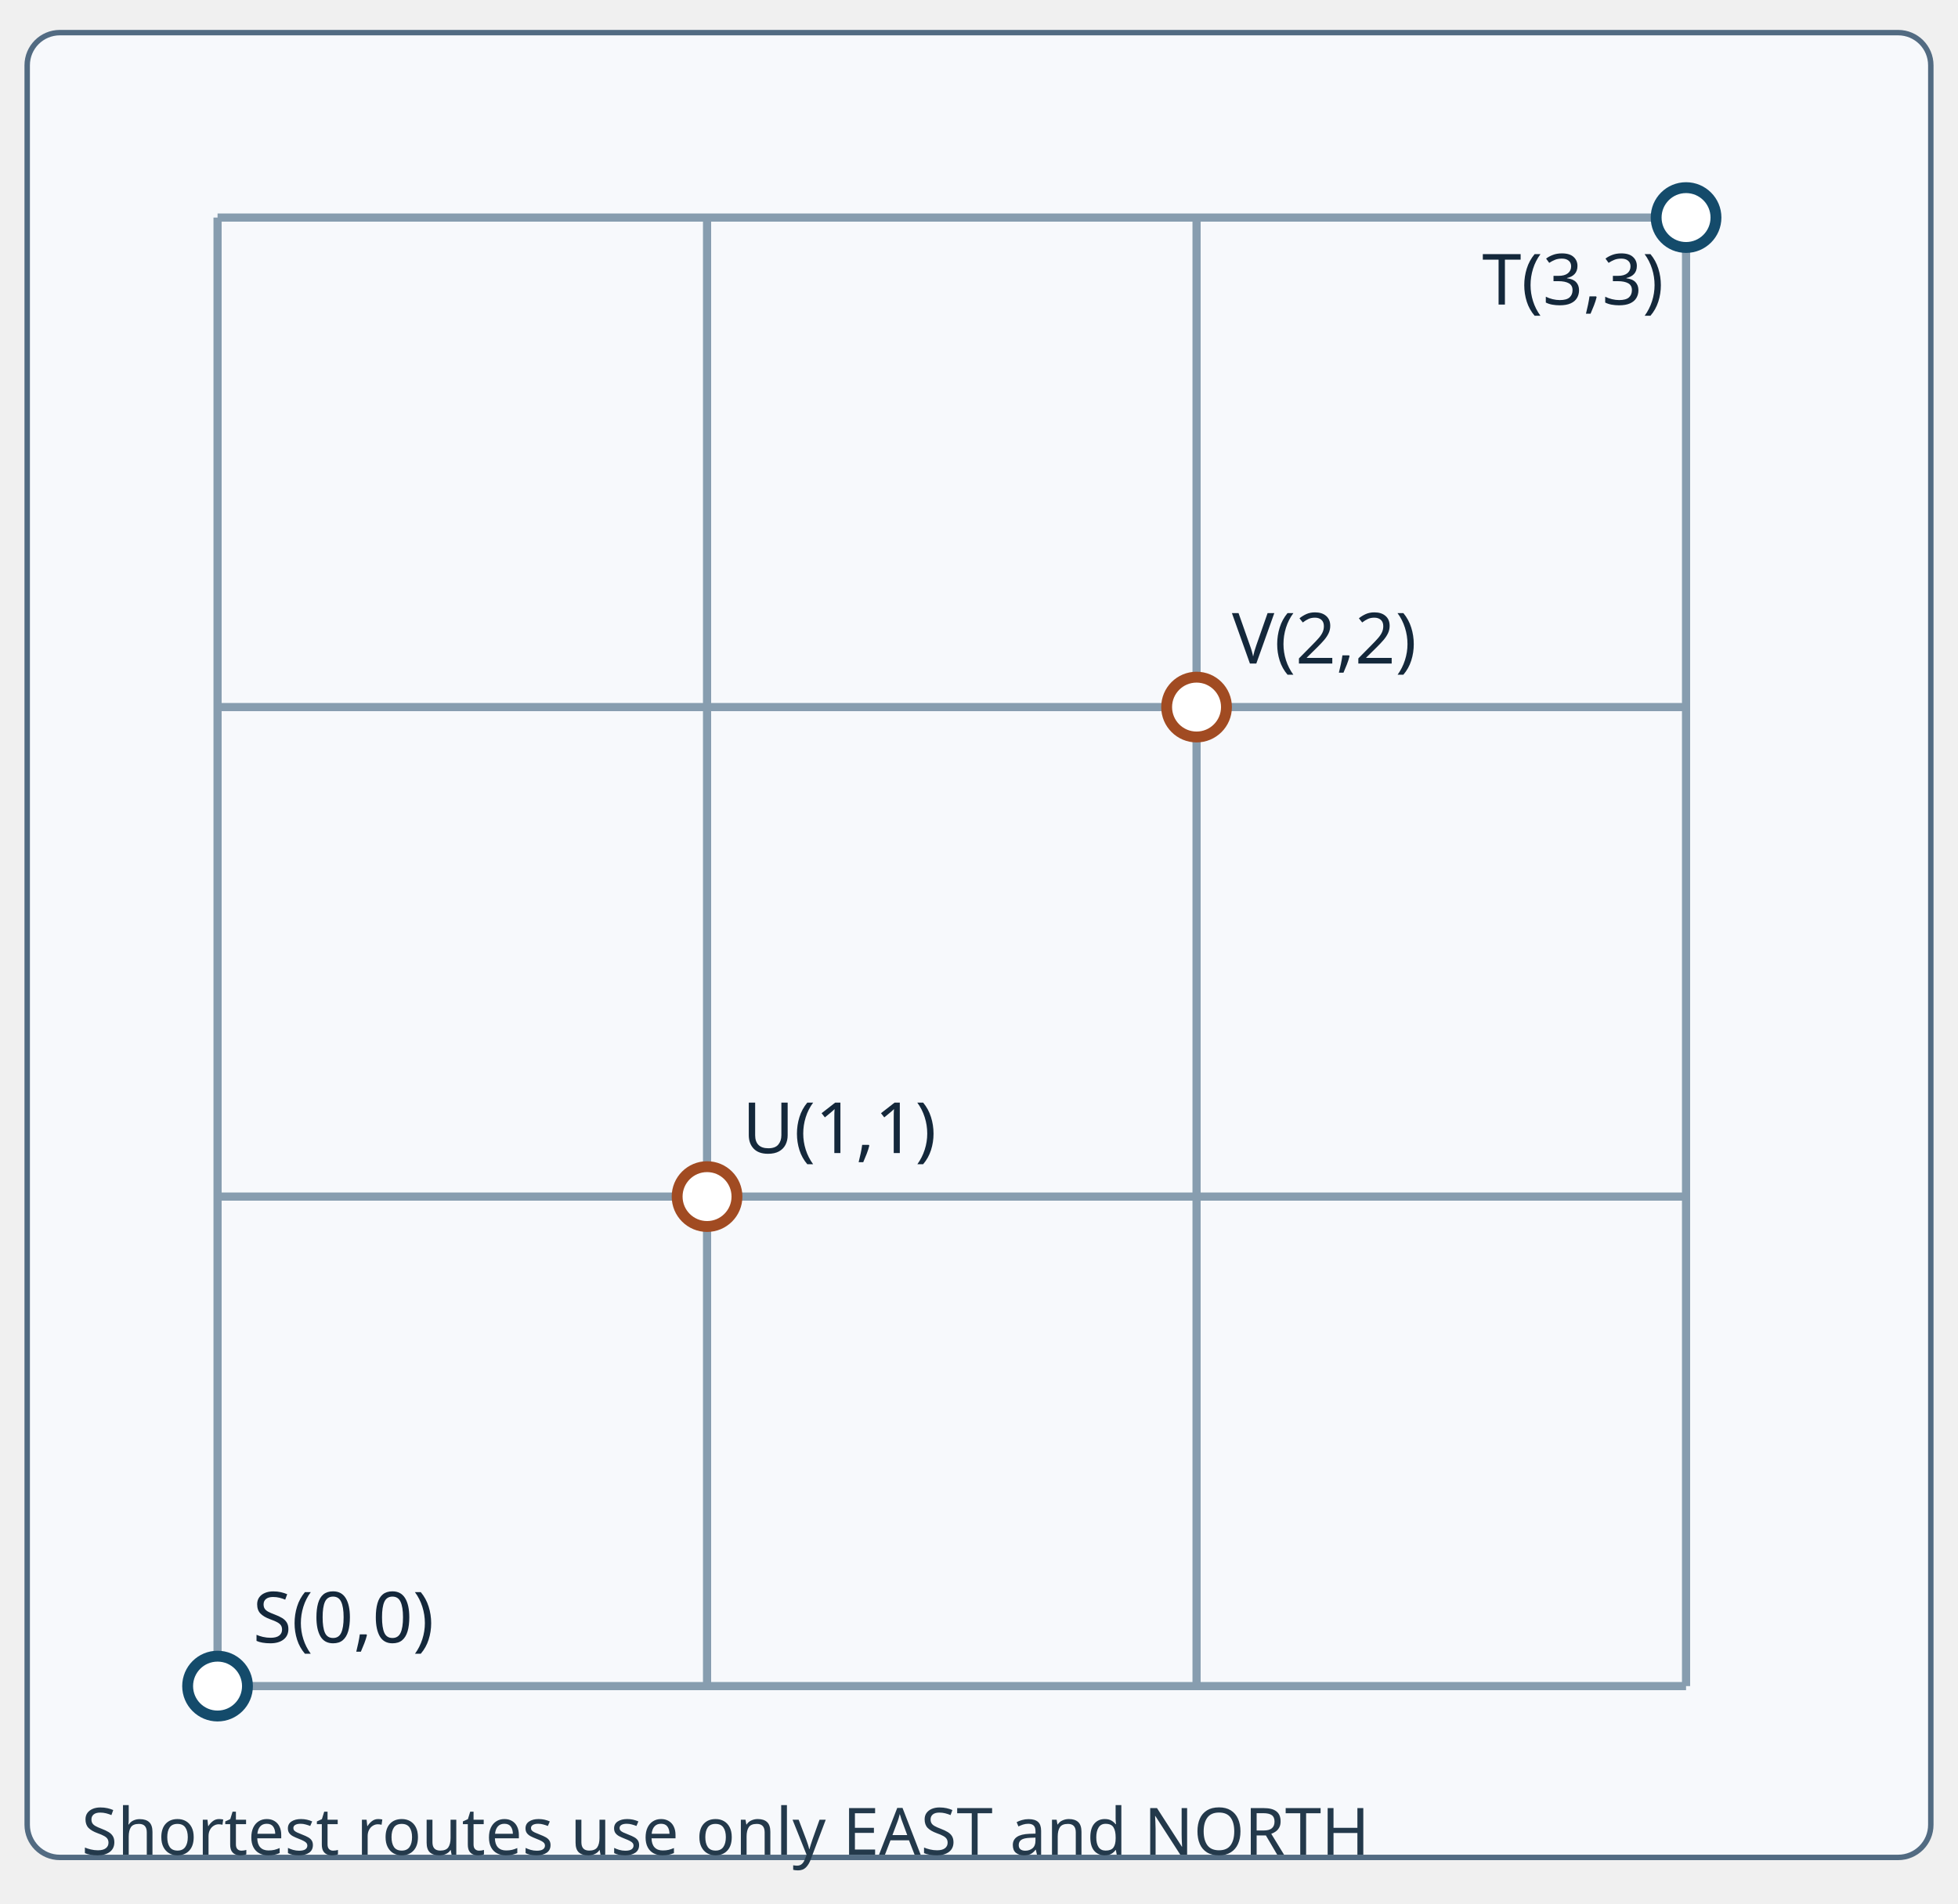
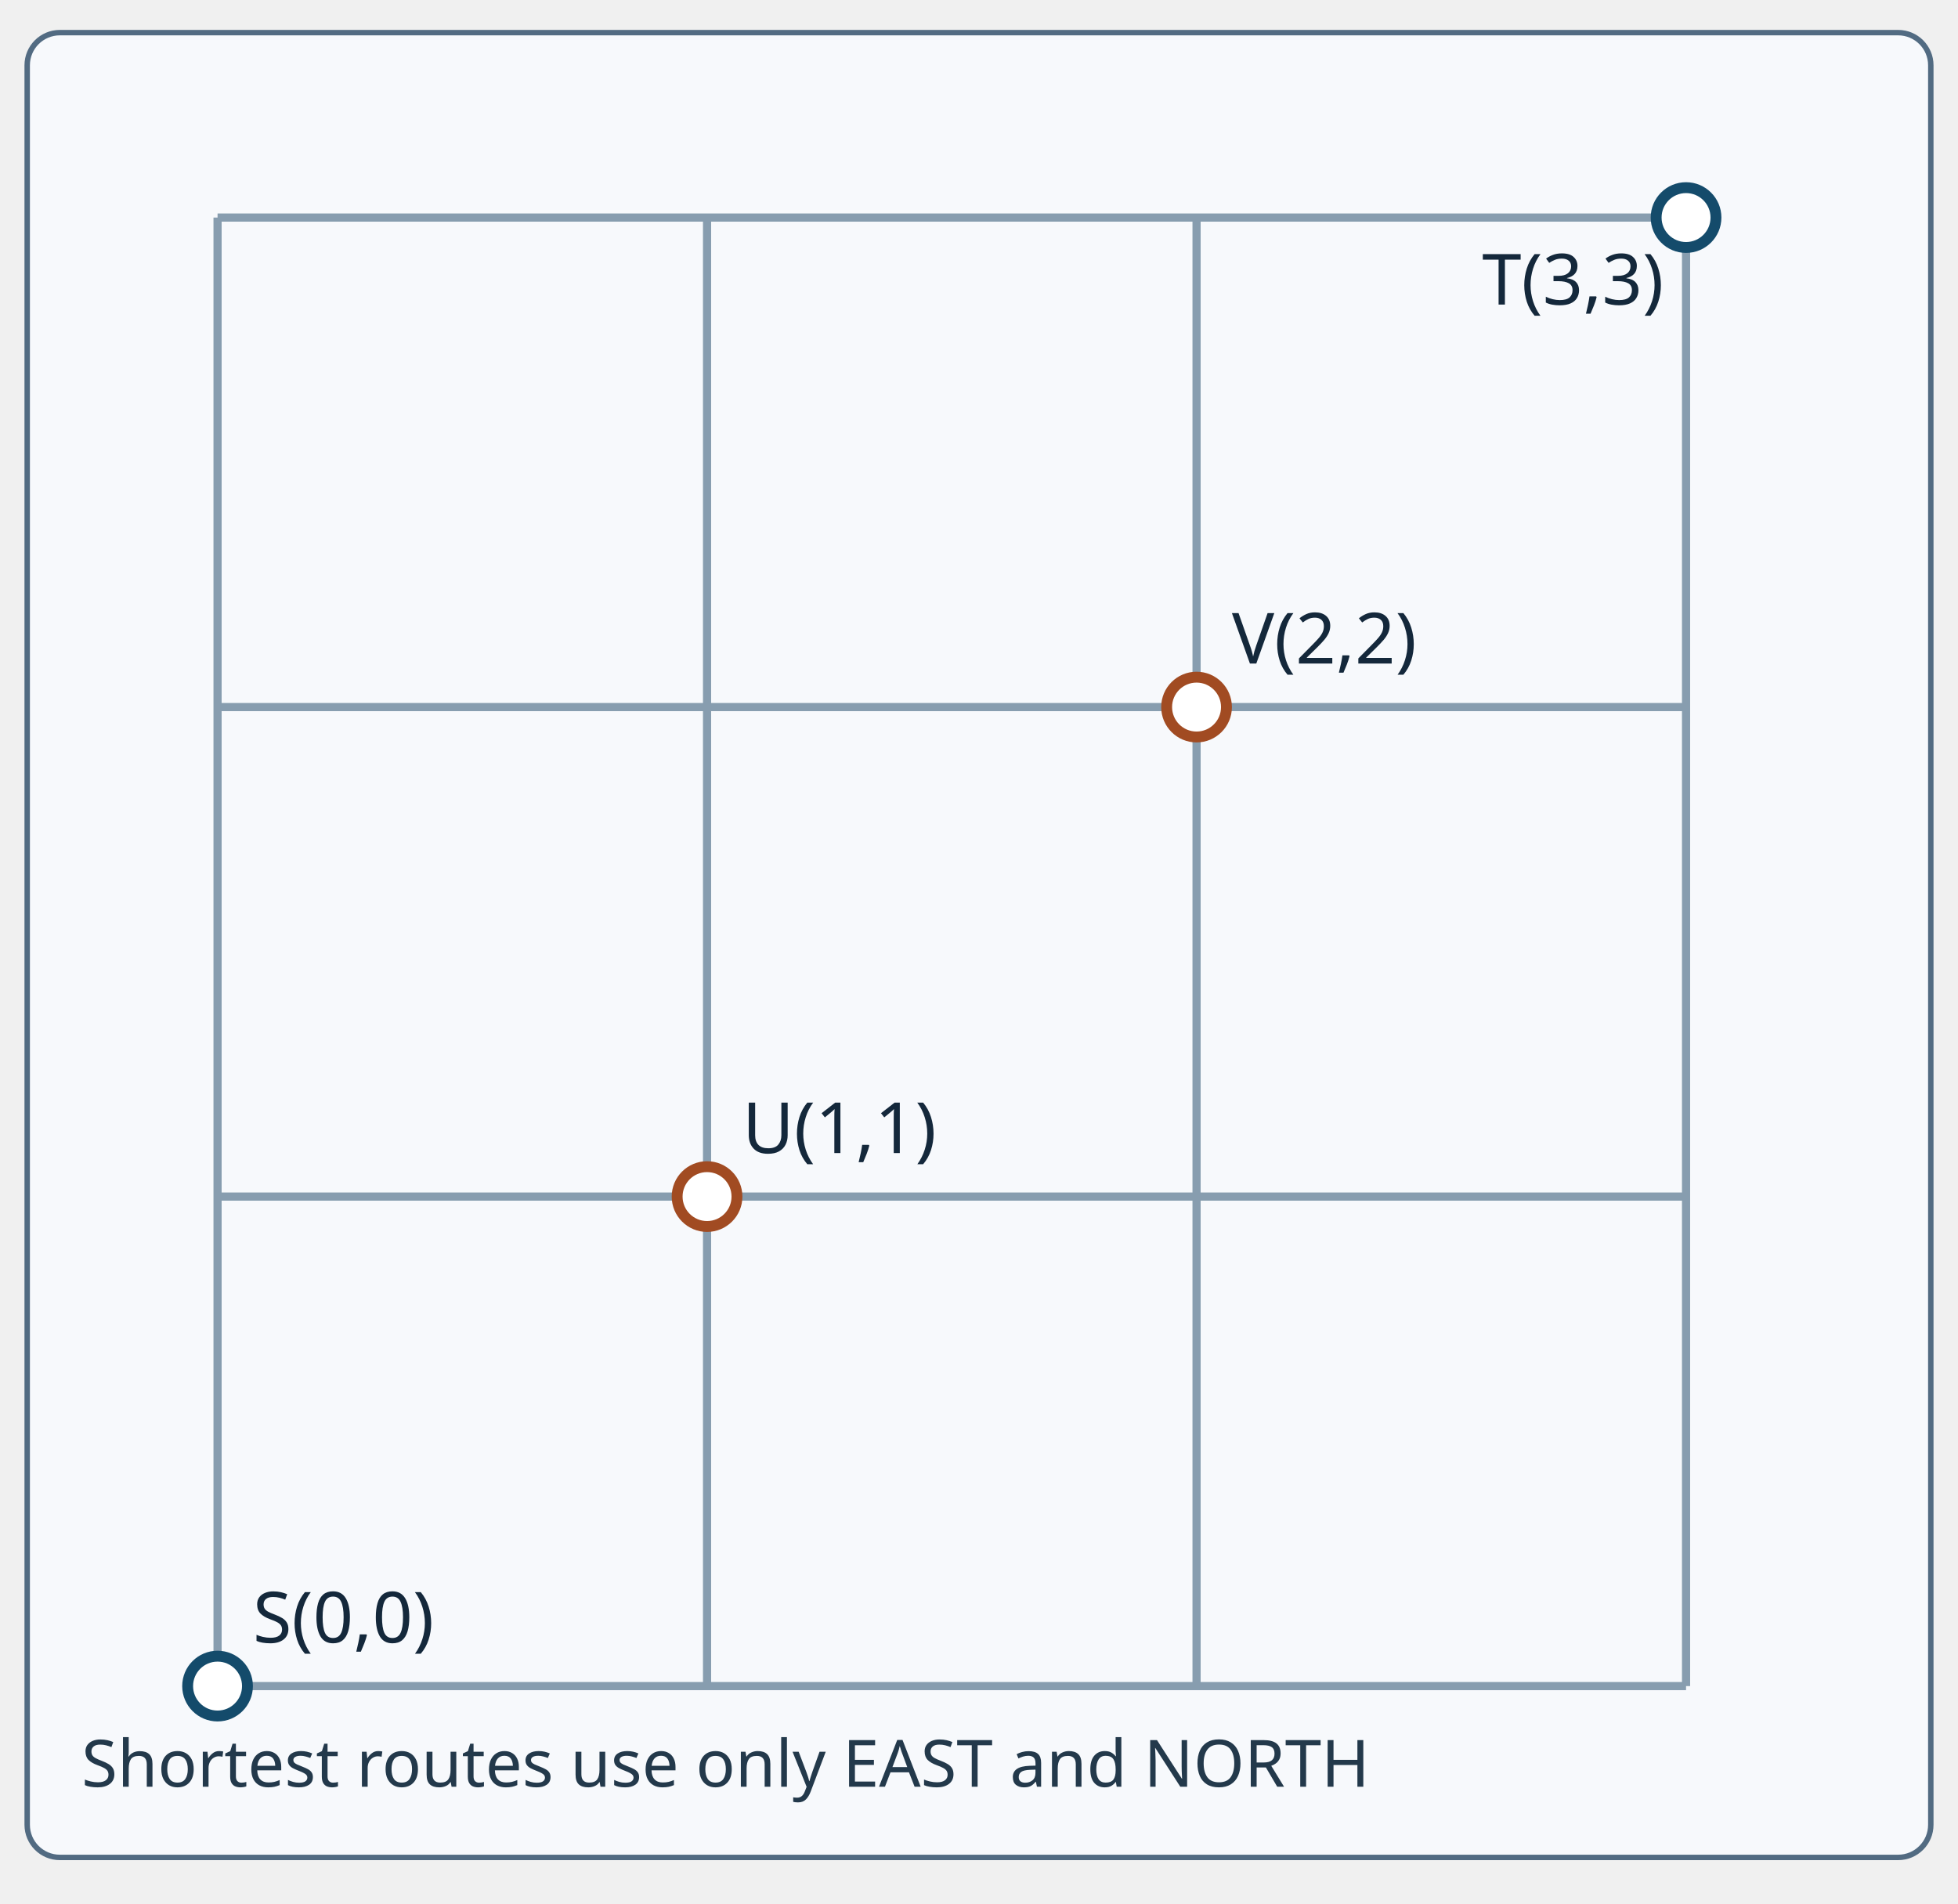
<svg xmlns="http://www.w3.org/2000/svg" viewBox="0 0 720 700" role="img" aria-label="Separate three by three misconception grid" style="width:100%;max-width:620px;height:auto" font-family="system-ui,sans-serif">
  <g data-g9-stage-id="PD3-DIAG">
    <rect x="10" y="12" width="700" height="671" rx="12" fill="#f7f9fc" stroke="#526b82" stroke-width="2" />
    <path d="M80 620 V80 M80 620 H620" stroke="#879daf" stroke-width="3" />
    <path d="M260 620 V80 M80 440 H620" stroke="#879daf" stroke-width="3" />
    <path d="M440 620 V80 M80 260 H620" stroke="#879daf" stroke-width="3" />
    <path d="M620 620 V80 M80 80 H620" stroke="#879daf" stroke-width="3" />
    <circle cx="80" cy="620" r="11" fill="#fff" stroke="#144b6b" stroke-width="4" />
    <text x="93" y="604" font-size="26" fill="#14283b">S(0,0)</text>
    <circle cx="620" cy="80" r="11" fill="#fff" stroke="#144b6b" stroke-width="4" />
    <text x="545" y="112" font-size="26" fill="#14283b">T(3,3)</text>
    <circle cx="260" cy="440" r="11" fill="#fff" stroke="#a14b22" stroke-width="4" />
    <text x="273" y="424" font-size="26" fill="#14283b">U(1,1)</text>
    <circle cx="440" cy="260" r="11" fill="#fff" stroke="#a14b22" stroke-width="4" />
    <text x="453" y="244" font-size="26" fill="#14283b">V(2,2)</text>
-     <text x="30" y="682" font-size="24" fill="#23394b">Shortest routes use only EAST and NORTH</text>
+     <text x="30" y="657" font-size="24" fill="#23394b">Shortest routes use only EAST and NORTH</text>
  </g>
</svg>
